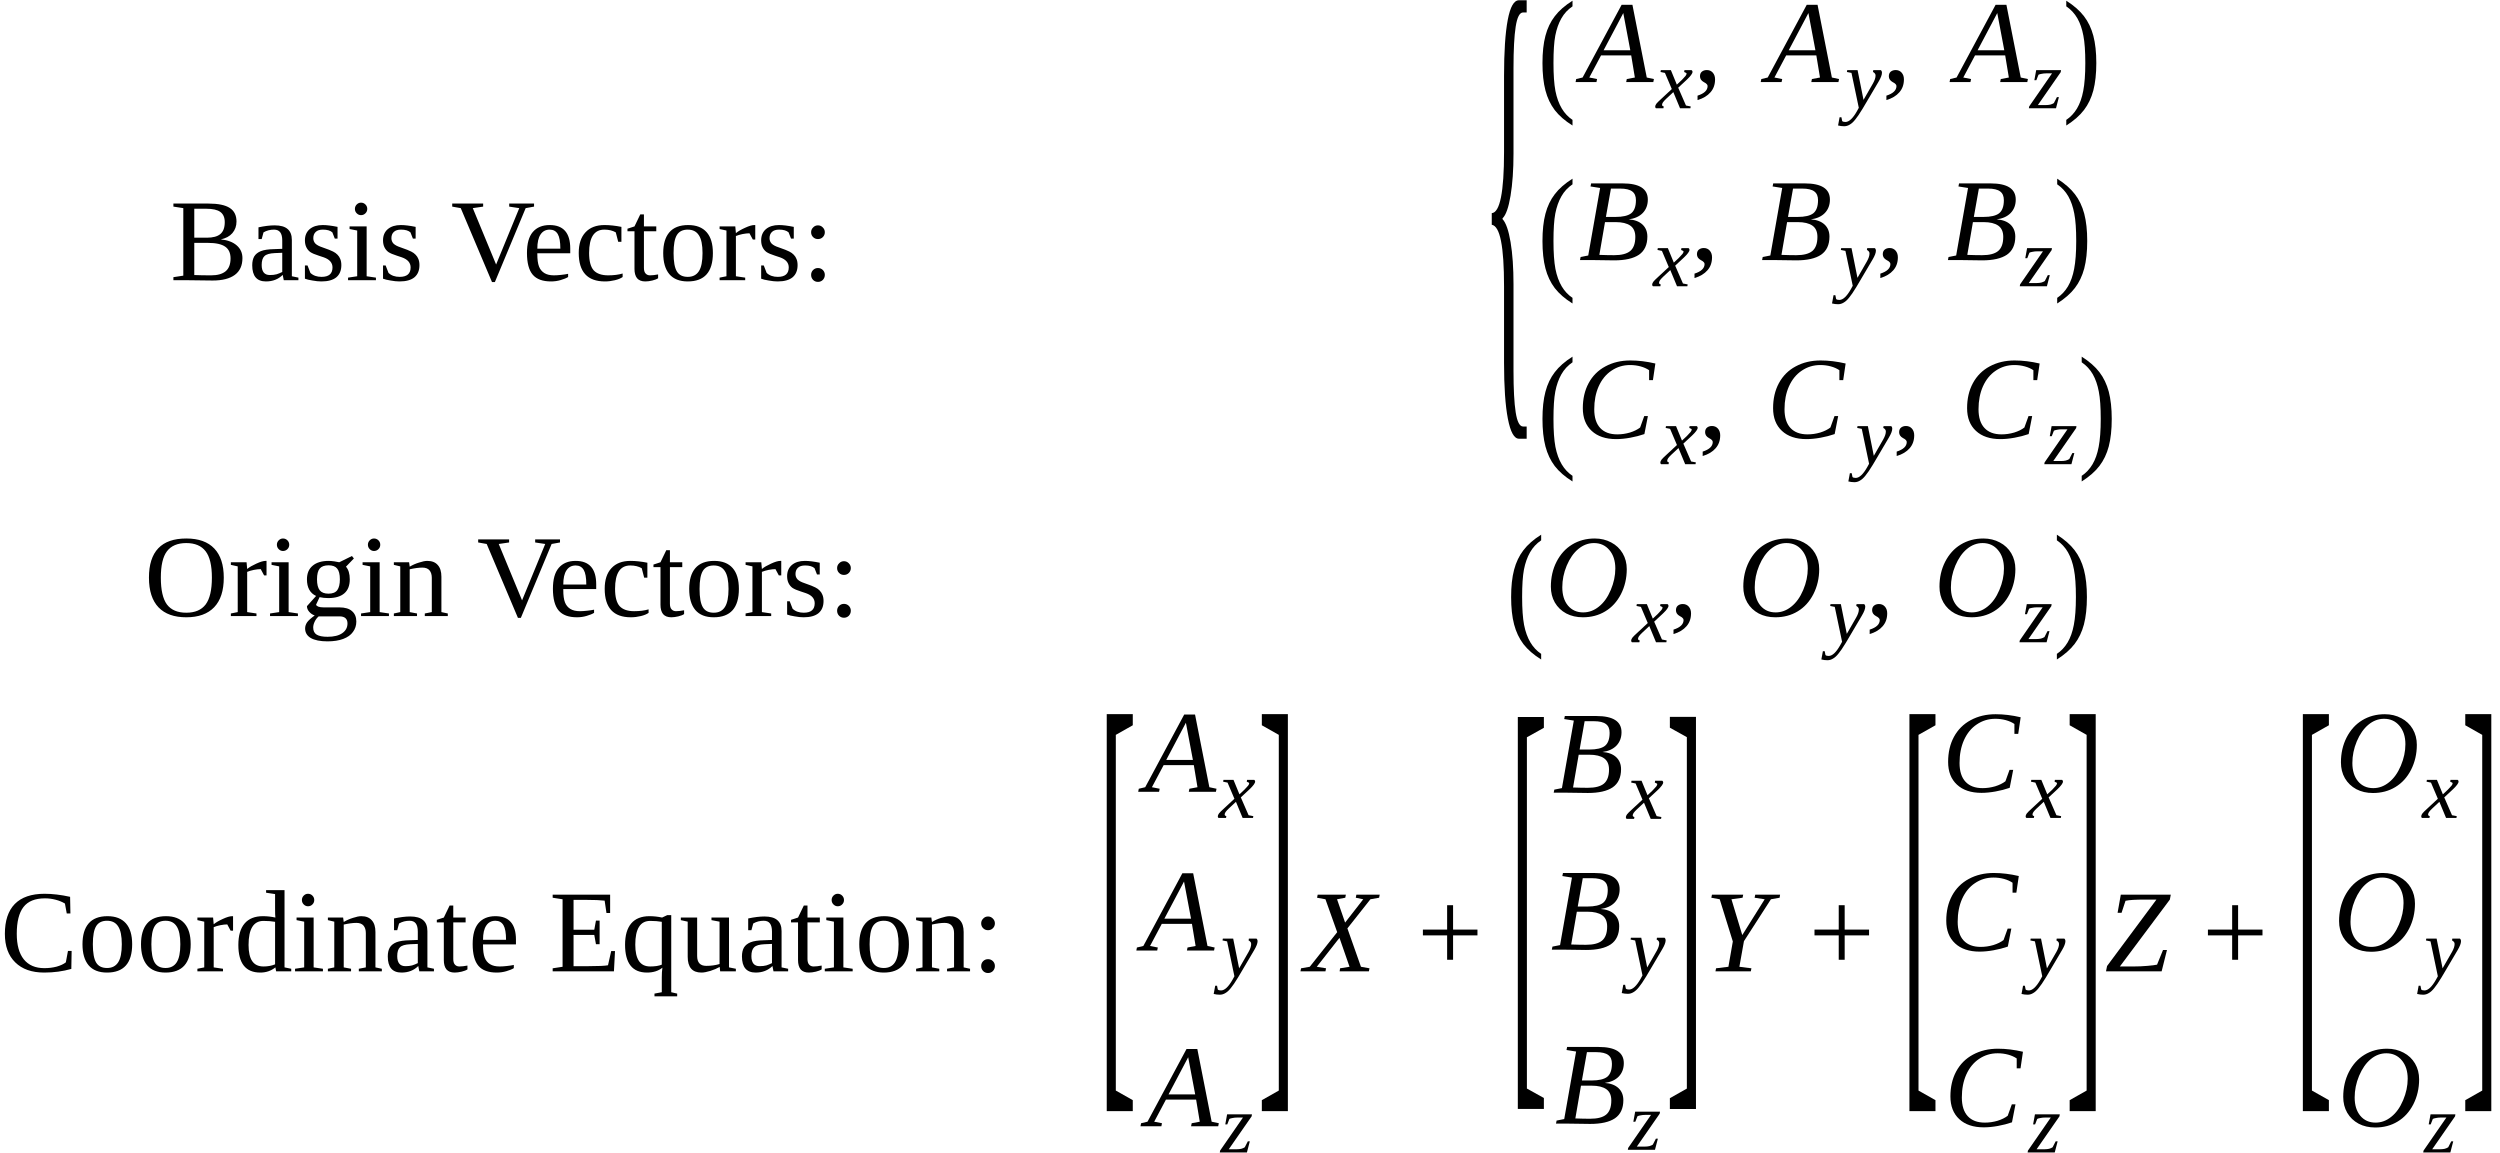
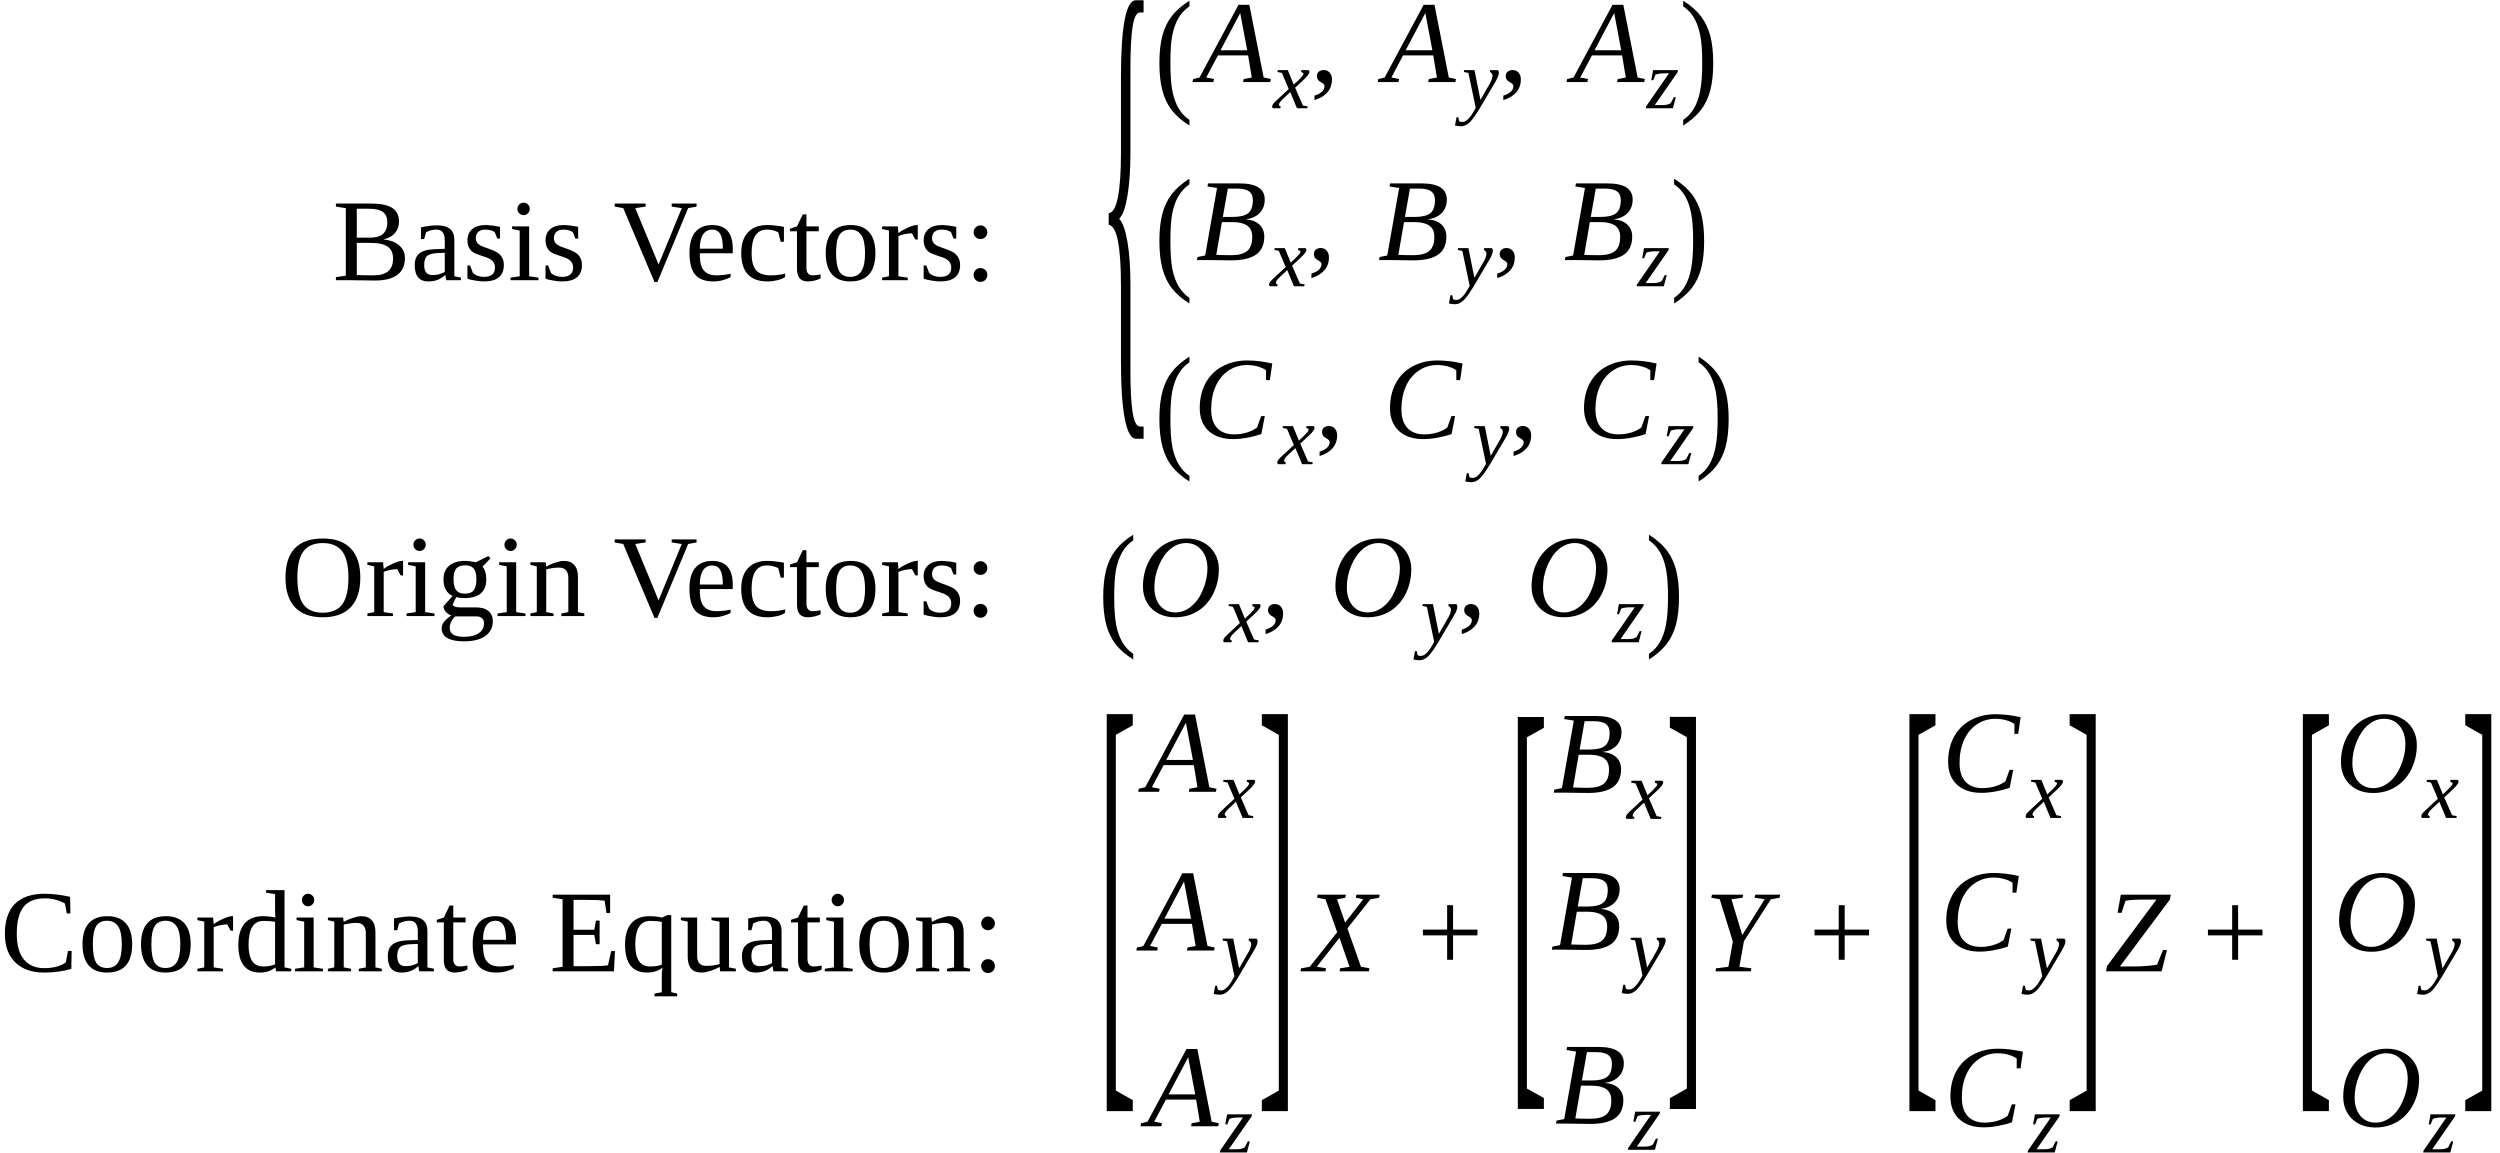
<svg xmlns="http://www.w3.org/2000/svg" height="118.158pt" width="256.318pt" viewBox="0 -63.063 256.318 118.158">
  <g transform="translate(0, -3.984375)">
-     <g transform="translate(16.66113, -30.34858)">
+     <g transform="translate(33.32227, -30.34858)">
      <text font-size="12" text-anchor="middle" y="0" x="34.828" font-family="Times New Roman" fill="black">Basis Vectors:</text>
    </g>
-     <g transform="translate(151.8545, -34.33295)">
+     <g transform="translate(112.5785, -34.33295)">
      <text font-size="54.319" transform="scale(0.220917, 1)" text-anchor="middle" y="12.97" x="13.036" font-family="Times New Roman" fill="black">{</text>
      <g transform="translate(5.759766, 0)">
        <g transform="translate(0, -16.32953)">
          <g transform="translate(0, -3.984375)">
            <text font-size="14.126" transform="scale(0.849522, 1)" text-anchor="middle" y="5.435" x="2.352" font-family="Times New Roman" fill="black">(</text>
          </g>
          <g transform="translate(3.996094, 0)">
            <text font-size="12" text-anchor="middle" y="0" x="4.251" font-family="Times New Roman" font-style="italic" fill="black">A</text>
            <g transform="translate(7.916016, 2.683594)">
              <text font-size="8.52" text-anchor="middle" y="0" x="2.174" font-family="Times New Roman" font-style="italic" fill="black">x</text>
            </g>
          </g>
          <g transform="translate(15.97658, -3.984375)">
            <text font-size="12" text-anchor="middle" y="3.984" x="1.5" font-family="Times New Roman" fill="black">,</text>
          </g>
          <g transform="translate(22.97658, 0)">
            <text font-size="12" text-anchor="middle" y="0" x="4.251" font-family="Times New Roman" font-style="italic" fill="black">A</text>
            <g transform="translate(7.916016, 2.683594)">
              <text font-size="8.52" text-anchor="middle" y="0" x="2.556" font-family="Times New Roman" font-style="italic" fill="black">y</text>
            </g>
          </g>
          <g transform="translate(35.3398, -3.984375)">
            <text font-size="12" text-anchor="middle" y="3.984" x="1.5" font-family="Times New Roman" fill="black">,</text>
          </g>
          <g transform="translate(42.3398, 0)">
            <text font-size="12" text-anchor="middle" y="0" x="4.251" font-family="Times New Roman" font-style="italic" fill="black">A</text>
            <g transform="translate(7.916016, 2.683594)">
              <text font-size="8.52" text-anchor="middle" y="0" x="1.895" font-family="Times New Roman" font-style="italic" fill="black">z</text>
            </g>
          </g>
          <g transform="translate(53.85019, -3.984375)">
            <text font-size="14.126" transform="scale(0.849522, 1)" text-anchor="middle" y="5.435" x="2.352" font-family="Times New Roman" fill="black">)</text>
          </g>
        </g>
        <g transform="translate(0, 1.917581)">
          <g transform="translate(0, -3.984375)">
            <text font-size="14.126" transform="scale(0.849522, 1)" text-anchor="middle" y="5.435" x="2.352" font-family="Times New Roman" fill="black">(</text>
          </g>
          <g transform="translate(3.996094, 0)">
            <text font-size="12" text-anchor="middle" y="0" x="3.94" font-family="Times New Roman" font-style="italic" fill="black">B</text>
            <g transform="translate(7.605469, 2.683594)">
              <text font-size="8.52" text-anchor="middle" y="0" x="2.174" font-family="Times New Roman" font-style="italic" fill="black">x</text>
            </g>
          </g>
          <g transform="translate(15.66604, -3.984375)">
            <text font-size="12" text-anchor="middle" y="3.984" x="1.5" font-family="Times New Roman" fill="black">,</text>
          </g>
          <g transform="translate(22.66603, 0)">
            <text font-size="12" text-anchor="middle" y="0" x="3.94" font-family="Times New Roman" font-style="italic" fill="black">B</text>
            <g transform="translate(7.605469, 2.683594)">
              <text font-size="8.52" text-anchor="middle" y="0" x="2.556" font-family="Times New Roman" font-style="italic" fill="black">y</text>
            </g>
          </g>
          <g transform="translate(34.71871, -3.984375)">
            <text font-size="12" text-anchor="middle" y="3.984" x="1.5" font-family="Times New Roman" fill="black">,</text>
          </g>
          <g transform="translate(41.7187, 0)">
            <text font-size="12" text-anchor="middle" y="0" x="3.94" font-family="Times New Roman" font-style="italic" fill="black">B</text>
            <g transform="translate(7.605469, 2.683594)">
              <text font-size="8.52" text-anchor="middle" y="0" x="1.895" font-family="Times New Roman" font-style="italic" fill="black">z</text>
            </g>
          </g>
          <g transform="translate(52.91855, -3.984375)">
            <text font-size="14.126" transform="scale(0.849522, 1)" text-anchor="middle" y="5.435" x="2.352" font-family="Times New Roman" fill="black">)</text>
          </g>
        </g>
        <g transform="translate(0, 20.1647)">
          <g transform="translate(0, -3.984375)">
            <text font-size="14.126" transform="scale(0.849522, 1)" text-anchor="middle" y="5.435" x="2.352" font-family="Times New Roman" fill="black">(</text>
          </g>
          <g transform="translate(3.996094, 0)">
            <text font-size="12" text-anchor="middle" y="0" x="4.002" font-family="Times New Roman" font-style="italic" fill="black">C</text>
            <g transform="translate(8.443359, 2.683594)">
              <text font-size="8.52" text-anchor="middle" y="0" x="2.174" font-family="Times New Roman" font-style="italic" fill="black">x</text>
            </g>
          </g>
          <g transform="translate(16.50393, -3.984375)">
            <text font-size="12" text-anchor="middle" y="3.984" x="1.5" font-family="Times New Roman" fill="black">,</text>
          </g>
          <g transform="translate(23.50392, 0)">
            <text font-size="12" text-anchor="middle" y="0" x="4.002" font-family="Times New Roman" font-style="italic" fill="black">C</text>
            <g transform="translate(8.443359, 2.683594)">
              <text font-size="8.52" text-anchor="middle" y="0" x="2.556" font-family="Times New Roman" font-style="italic" fill="black">y</text>
            </g>
          </g>
          <g transform="translate(36.39449, -3.984375)">
            <text font-size="12" text-anchor="middle" y="3.984" x="1.5" font-family="Times New Roman" fill="black">,</text>
          </g>
          <g transform="translate(43.39448, 0)">
            <text font-size="12" text-anchor="middle" y="0" x="4.002" font-family="Times New Roman" font-style="italic" fill="black">C</text>
            <g transform="translate(8.443359, 2.683594)">
              <text font-size="8.52" text-anchor="middle" y="0" x="1.895" font-family="Times New Roman" font-style="italic" fill="black">z</text>
            </g>
          </g>
          <g transform="translate(55.43222, -3.984375)">
            <text font-size="14.126" transform="scale(0.849522, 1)" text-anchor="middle" y="5.435" x="2.352" font-family="Times New Roman" fill="black">)</text>
          </g>
        </g>
      </g>
    </g>
-     <g transform="translate(13.99805, 4.084718)">
+     <g transform="translate(27.99609, 4.084718)">
      <text font-size="12" text-anchor="middle" y="0" x="37.491" font-family="Times New Roman" fill="black">Origin Vectors:</text>
    </g>
-     <g transform="translate(154.4004, 4.084718)">
+     <g transform="translate(112.5785, 4.084718)">
      <g transform="translate(0, -3.984375)">
        <text font-size="14.126" transform="scale(0.849522, 1)" text-anchor="middle" y="5.435" x="2.352" font-family="Times New Roman" fill="black">(</text>
      </g>
      <g transform="translate(3.996094, 0)">
        <text font-size="12" text-anchor="middle" y="0" x="4.333" font-family="Times New Roman" font-style="italic" fill="black">O</text>
        <g transform="translate(8.666016, 2.683594)">
          <text font-size="8.52" text-anchor="middle" y="0" x="2.174" font-family="Times New Roman" font-style="italic" fill="black">x</text>
        </g>
      </g>
      <g transform="translate(16.72658, -3.984375)">
        <text font-size="12" text-anchor="middle" y="3.984" x="1.5" font-family="Times New Roman" fill="black">,</text>
      </g>
      <g transform="translate(23.72658, 0)">
        <text font-size="12" text-anchor="middle" y="0" x="4.333" font-family="Times New Roman" font-style="italic" fill="black">O</text>
        <g transform="translate(8.666016, 2.683594)">
          <text font-size="8.52" text-anchor="middle" y="0" x="2.556" font-family="Times New Roman" font-style="italic" fill="black">y</text>
        </g>
      </g>
      <g transform="translate(36.8398, -3.984375)">
        <text font-size="12" text-anchor="middle" y="3.984" x="1.5" font-family="Times New Roman" fill="black">,</text>
      </g>
      <g transform="translate(43.8398, 0)">
        <text font-size="12" text-anchor="middle" y="0" x="4.333" font-family="Times New Roman" font-style="italic" fill="black">O</text>
        <g transform="translate(8.666016, 2.683594)">
          <text font-size="8.52" text-anchor="middle" y="0" x="1.895" font-family="Times New Roman" font-style="italic" fill="black">z</text>
        </g>
      </g>
      <g transform="translate(56.10019, -3.984375)">
        <text font-size="14.126" transform="scale(0.849522, 1)" text-anchor="middle" y="5.435" x="2.352" font-family="Times New Roman" fill="black">)</text>
      </g>
    </g>
    <g transform="translate(0, 40.51099)">
      <text font-size="12" text-anchor="middle" y="0" x="51.489" font-family="Times New Roman" fill="black">Coordinate Equation:</text>
    </g>
    <g transform="translate(112.5785, 40.51099)">
      <g transform="translate(0, -3.984375)">
        <text font-size="49.166" transform="scale(0.244073, 1)" text-anchor="middle" y="11.739" x="8.186" font-family="Times New Roman" fill="black">[</text>
        <g transform="translate(3.996094, 0)">
          <g transform="translate(0.191367, -14.42537)">
            <text font-size="12" text-anchor="middle" y="0" x="4.251" font-family="Times New Roman" font-style="italic" fill="black">A</text>
            <g transform="translate(7.916016, 2.683594)">
              <text font-size="8.52" text-anchor="middle" y="0" x="2.174" font-family="Times New Roman" font-style="italic" fill="black">x</text>
            </g>
          </g>
          <g transform="translate(0, 1.852207)">
            <text font-size="12" text-anchor="middle" y="0" x="4.251" font-family="Times New Roman" font-style="italic" fill="black">A</text>
            <g transform="translate(7.916016, 2.683594)">
              <text font-size="8.52" text-anchor="middle" y="0" x="2.556" font-family="Times New Roman" font-style="italic" fill="black">y</text>
            </g>
          </g>
          <g transform="translate(0.426416, 19.86873)">
            <text font-size="12" text-anchor="middle" y="0" x="4.251" font-family="Times New Roman" font-style="italic" fill="black">A</text>
            <g transform="translate(7.916016, 2.683594)">
              <text font-size="8.52" text-anchor="middle" y="0" x="1.895" font-family="Times New Roman" font-style="italic" fill="black">z</text>
            </g>
          </g>
        </g>
        <g transform="translate(16.35932, 0)">
          <text font-size="49.172" transform="scale(0.244041, 1)" text-anchor="middle" y="11.741" x="8.187" font-family="Times New Roman" fill="black">]</text>
        </g>
      </g>
      <g transform="translate(20.35541, 0)">
        <text font-size="12" text-anchor="middle" y="0" x="4.468" font-family="Times New Roman" font-style="italic" fill="black">X</text>
      </g>
      <g transform="translate(32.71348, -3.984375)">
        <text font-size="12" text-anchor="middle" y="3.984" x="3.384" font-family="Times New Roman" fill="black">+</text>
      </g>
      <g transform="translate(42.14772, -3.984375)">
        <text font-size="48.566" transform="scale(0.247085, 1)" text-anchor="middle" y="11.596" x="8.086" font-family="Times New Roman" fill="black">[</text>
        <g transform="translate(3.996094, 0)">
          <g transform="translate(0.191367, -14.33455)">
            <text font-size="12" text-anchor="middle" y="0" x="3.94" font-family="Times New Roman" font-style="italic" fill="black">B</text>
            <g transform="translate(7.605469, 2.683594)">
              <text font-size="8.52" text-anchor="middle" y="0" x="2.174" font-family="Times New Roman" font-style="italic" fill="black">x</text>
            </g>
          </g>
          <g transform="translate(0, 1.761387)">
            <text font-size="12" text-anchor="middle" y="0" x="3.94" font-family="Times New Roman" font-style="italic" fill="black">B</text>
            <g transform="translate(7.605469, 2.683594)">
              <text font-size="8.52" text-anchor="middle" y="0" x="2.556" font-family="Times New Roman" font-style="italic" fill="black">y</text>
            </g>
          </g>
          <g transform="translate(0.426416, 19.59627)">
            <text font-size="12" text-anchor="middle" y="0" x="3.94" font-family="Times New Roman" font-style="italic" fill="black">B</text>
            <g transform="translate(7.605469, 2.683594)">
              <text font-size="8.52" text-anchor="middle" y="0" x="1.895" font-family="Times New Roman" font-style="italic" fill="black">z</text>
            </g>
          </g>
        </g>
        <g transform="translate(16.04877, 0)">
          <text font-size="48.573" transform="scale(0.247052, 1)" text-anchor="middle" y="11.598" x="8.088" font-family="Times New Roman" fill="black">]</text>
        </g>
      </g>
      <g transform="translate(62.19259, 0)">
        <text font-size="12" text-anchor="middle" y="0" x="3.337" font-family="Times New Roman" font-style="italic" fill="black">Y</text>
      </g>
      <g transform="translate(72.86316, -3.984375)">
        <text font-size="12" text-anchor="middle" y="3.984" x="3.384" font-family="Times New Roman" fill="black">+</text>
      </g>
      <g transform="translate(82.2974, -3.984375)">
        <text font-size="49.166" transform="scale(0.244073, 1)" text-anchor="middle" y="11.739" x="8.186" font-family="Times New Roman" fill="black">[</text>
        <g transform="translate(3.996094, 0)">
          <g transform="translate(0.191367, -14.42537)">
            <text font-size="12" text-anchor="middle" y="0" x="4.002" font-family="Times New Roman" font-style="italic" fill="black">C</text>
            <g transform="translate(8.443359, 2.683594)">
              <text font-size="8.52" text-anchor="middle" y="0" x="2.174" font-family="Times New Roman" font-style="italic" fill="black">x</text>
            </g>
          </g>
          <g transform="translate(0, 1.852207)">
            <text font-size="12" text-anchor="middle" y="0" x="4.002" font-family="Times New Roman" font-style="italic" fill="black">C</text>
            <g transform="translate(8.443359, 2.683594)">
              <text font-size="8.52" text-anchor="middle" y="0" x="2.556" font-family="Times New Roman" font-style="italic" fill="black">y</text>
            </g>
          </g>
          <g transform="translate(0.426416, 19.86873)">
            <text font-size="12" text-anchor="middle" y="0" x="4.002" font-family="Times New Roman" font-style="italic" fill="black">C</text>
            <g transform="translate(8.443359, 2.683594)">
              <text font-size="8.52" text-anchor="middle" y="0" x="1.895" font-family="Times New Roman" font-style="italic" fill="black">z</text>
            </g>
          </g>
        </g>
        <g transform="translate(16.88666, 0)">
          <text font-size="49.172" transform="scale(0.244041, 1)" text-anchor="middle" y="11.741" x="8.187" font-family="Times New Roman" fill="black">]</text>
        </g>
      </g>
      <g transform="translate(103.1802, 0)">
        <text font-size="12" text-anchor="middle" y="0" x="3.36" font-family="Times New Roman" font-style="italic" fill="black">Z</text>
      </g>
      <g transform="translate(113.2003, -3.984375)">
        <text font-size="12" text-anchor="middle" y="3.984" x="3.384" font-family="Times New Roman" fill="black">+</text>
      </g>
      <g transform="translate(122.6346, -3.984375)">
        <text font-size="49.166" transform="scale(0.244073, 1)" text-anchor="middle" y="11.739" x="8.186" font-family="Times New Roman" fill="black">[</text>
        <g transform="translate(3.996094, 0)">
          <g transform="translate(0.191367, -14.42537)">
            <text font-size="12" text-anchor="middle" y="0" x="4.333" font-family="Times New Roman" font-style="italic" fill="black">O</text>
            <g transform="translate(8.666016, 2.683594)">
              <text font-size="8.52" text-anchor="middle" y="0" x="2.174" font-family="Times New Roman" font-style="italic" fill="black">x</text>
            </g>
          </g>
          <g transform="translate(0, 1.852207)">
            <text font-size="12" text-anchor="middle" y="0" x="4.333" font-family="Times New Roman" font-style="italic" fill="black">O</text>
            <g transform="translate(8.666016, 2.683594)">
              <text font-size="8.52" text-anchor="middle" y="0" x="2.556" font-family="Times New Roman" font-style="italic" fill="black">y</text>
            </g>
          </g>
          <g transform="translate(0.426416, 19.86873)">
            <text font-size="12" text-anchor="middle" y="0" x="4.333" font-family="Times New Roman" font-style="italic" fill="black">O</text>
            <g transform="translate(8.666016, 2.683594)">
              <text font-size="8.52" text-anchor="middle" y="0" x="1.895" font-family="Times New Roman" font-style="italic" fill="black">z</text>
            </g>
          </g>
        </g>
        <g transform="translate(17.10932, 0)">
          <text font-size="49.172" transform="scale(0.244041, 1)" text-anchor="middle" y="11.741" x="8.187" font-family="Times New Roman" fill="black">]</text>
        </g>
      </g>
    </g>
  </g>
</svg>
